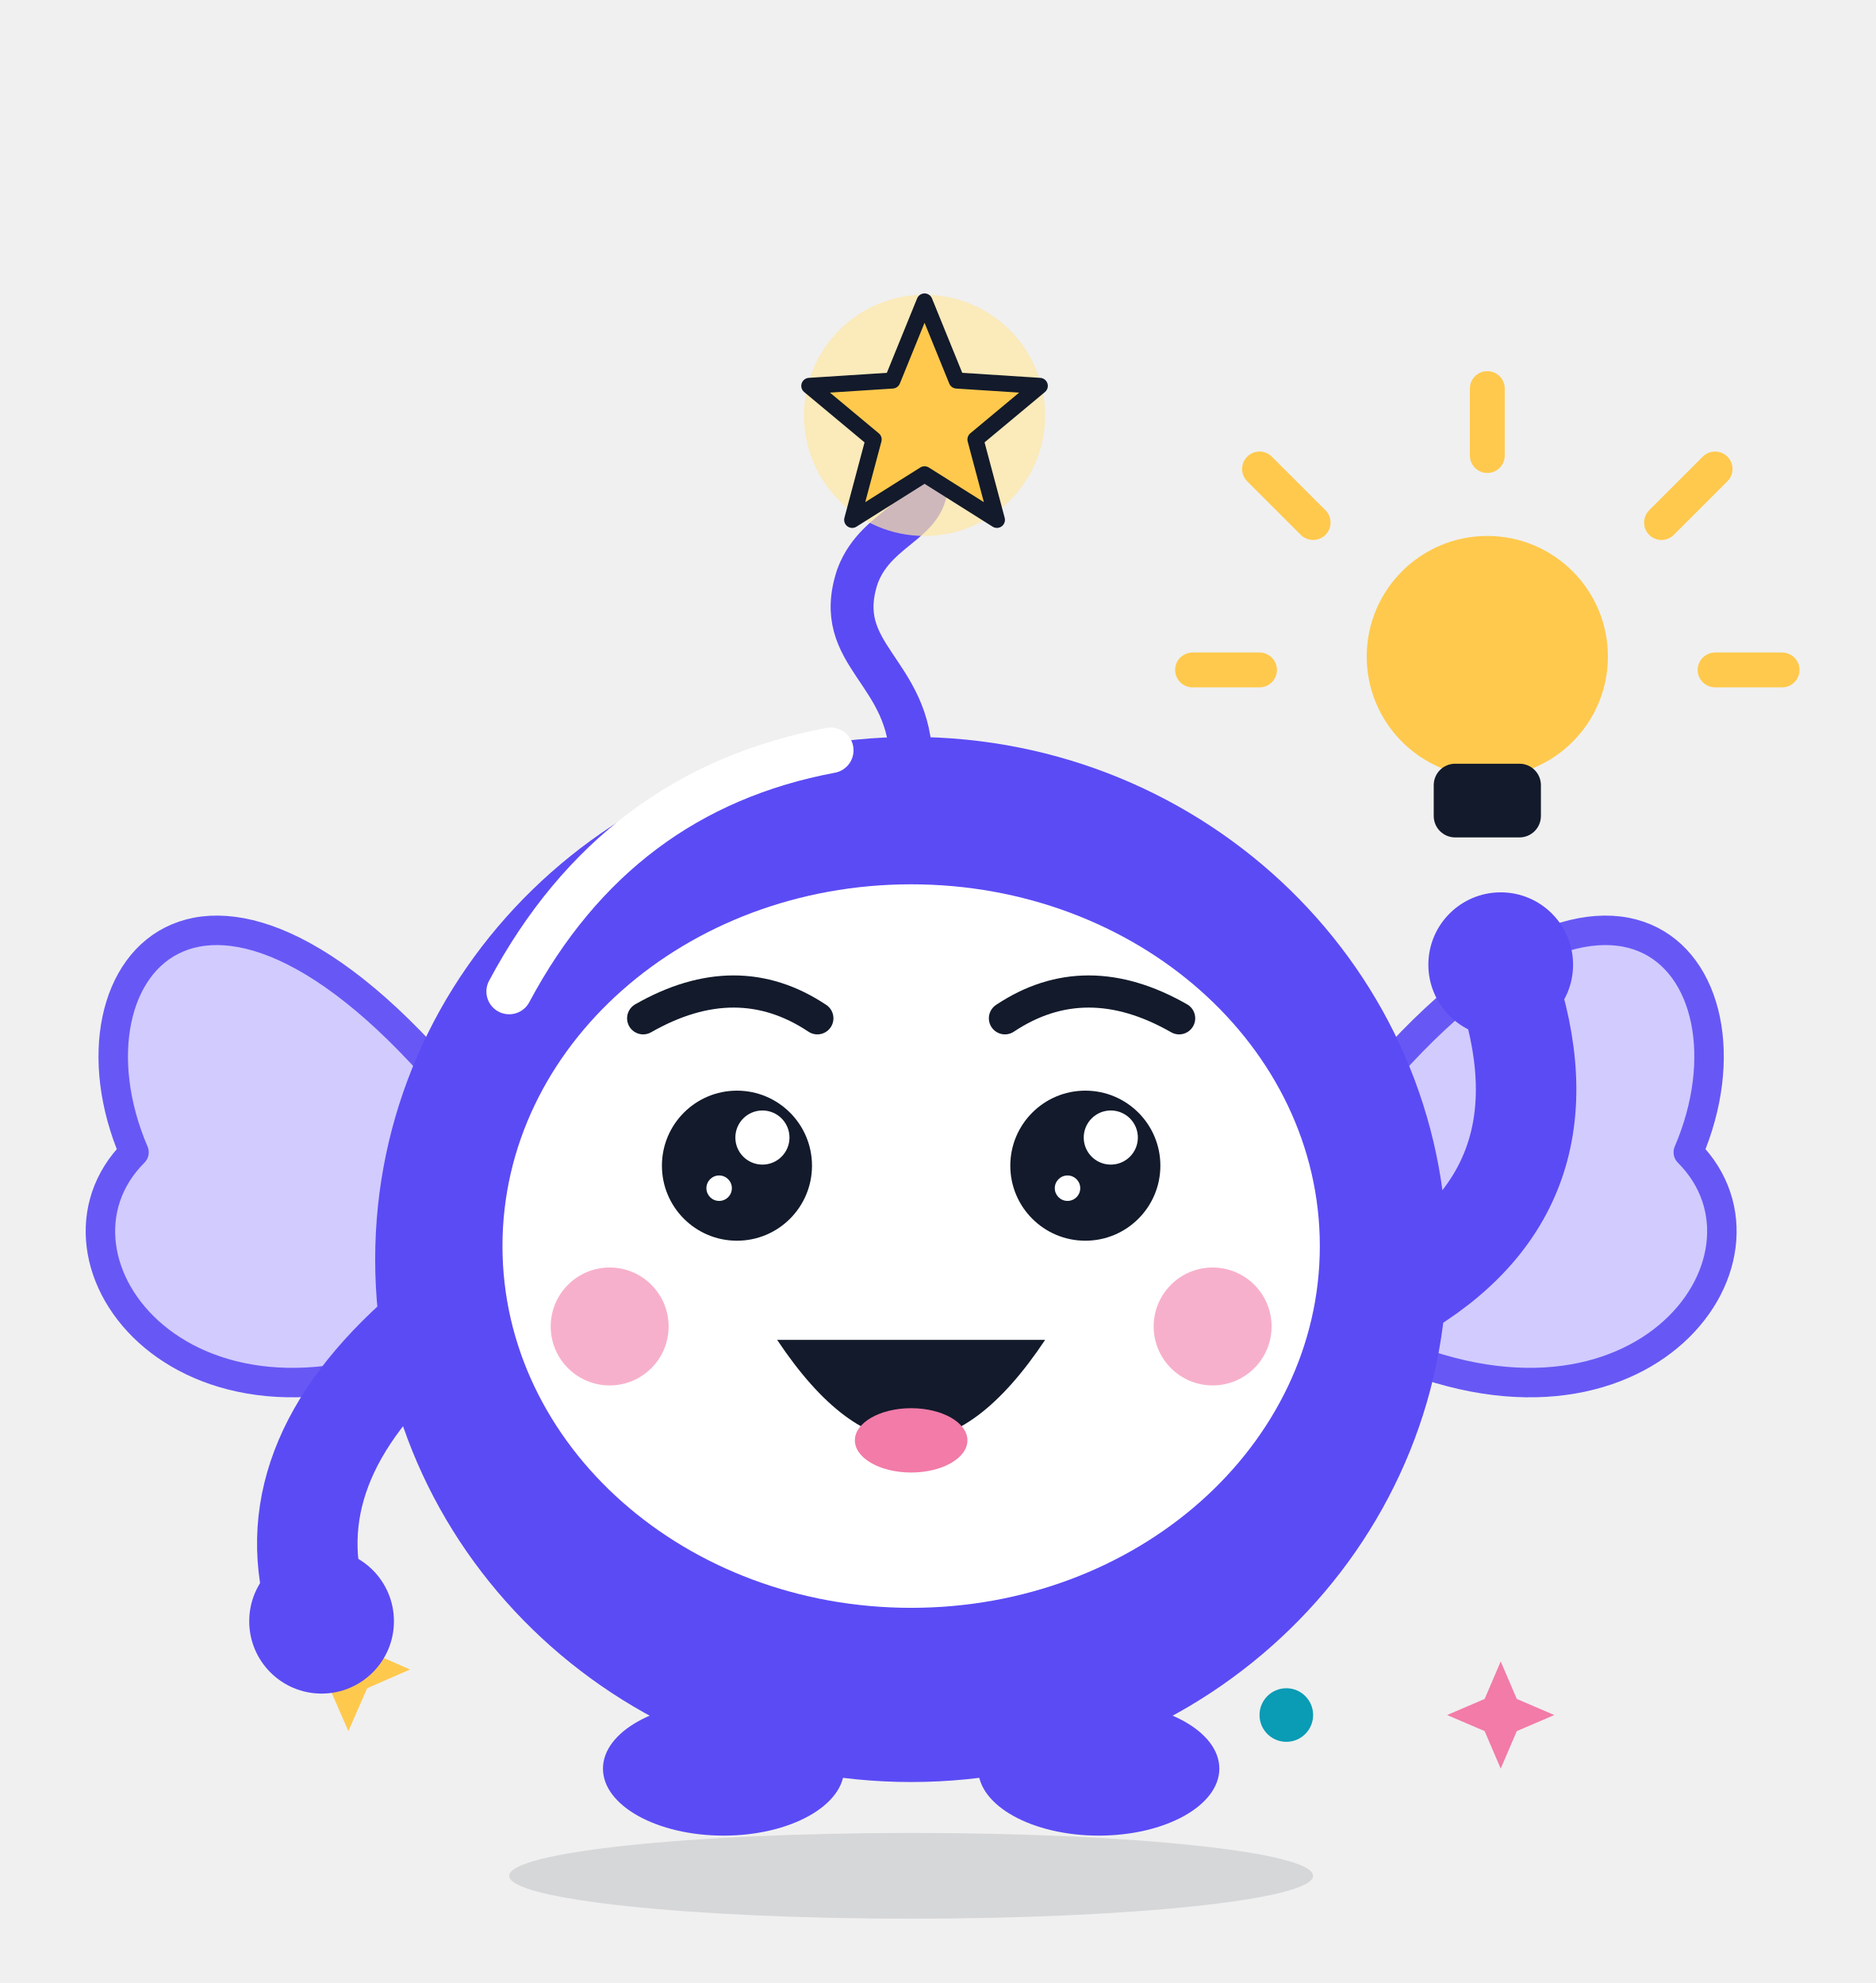
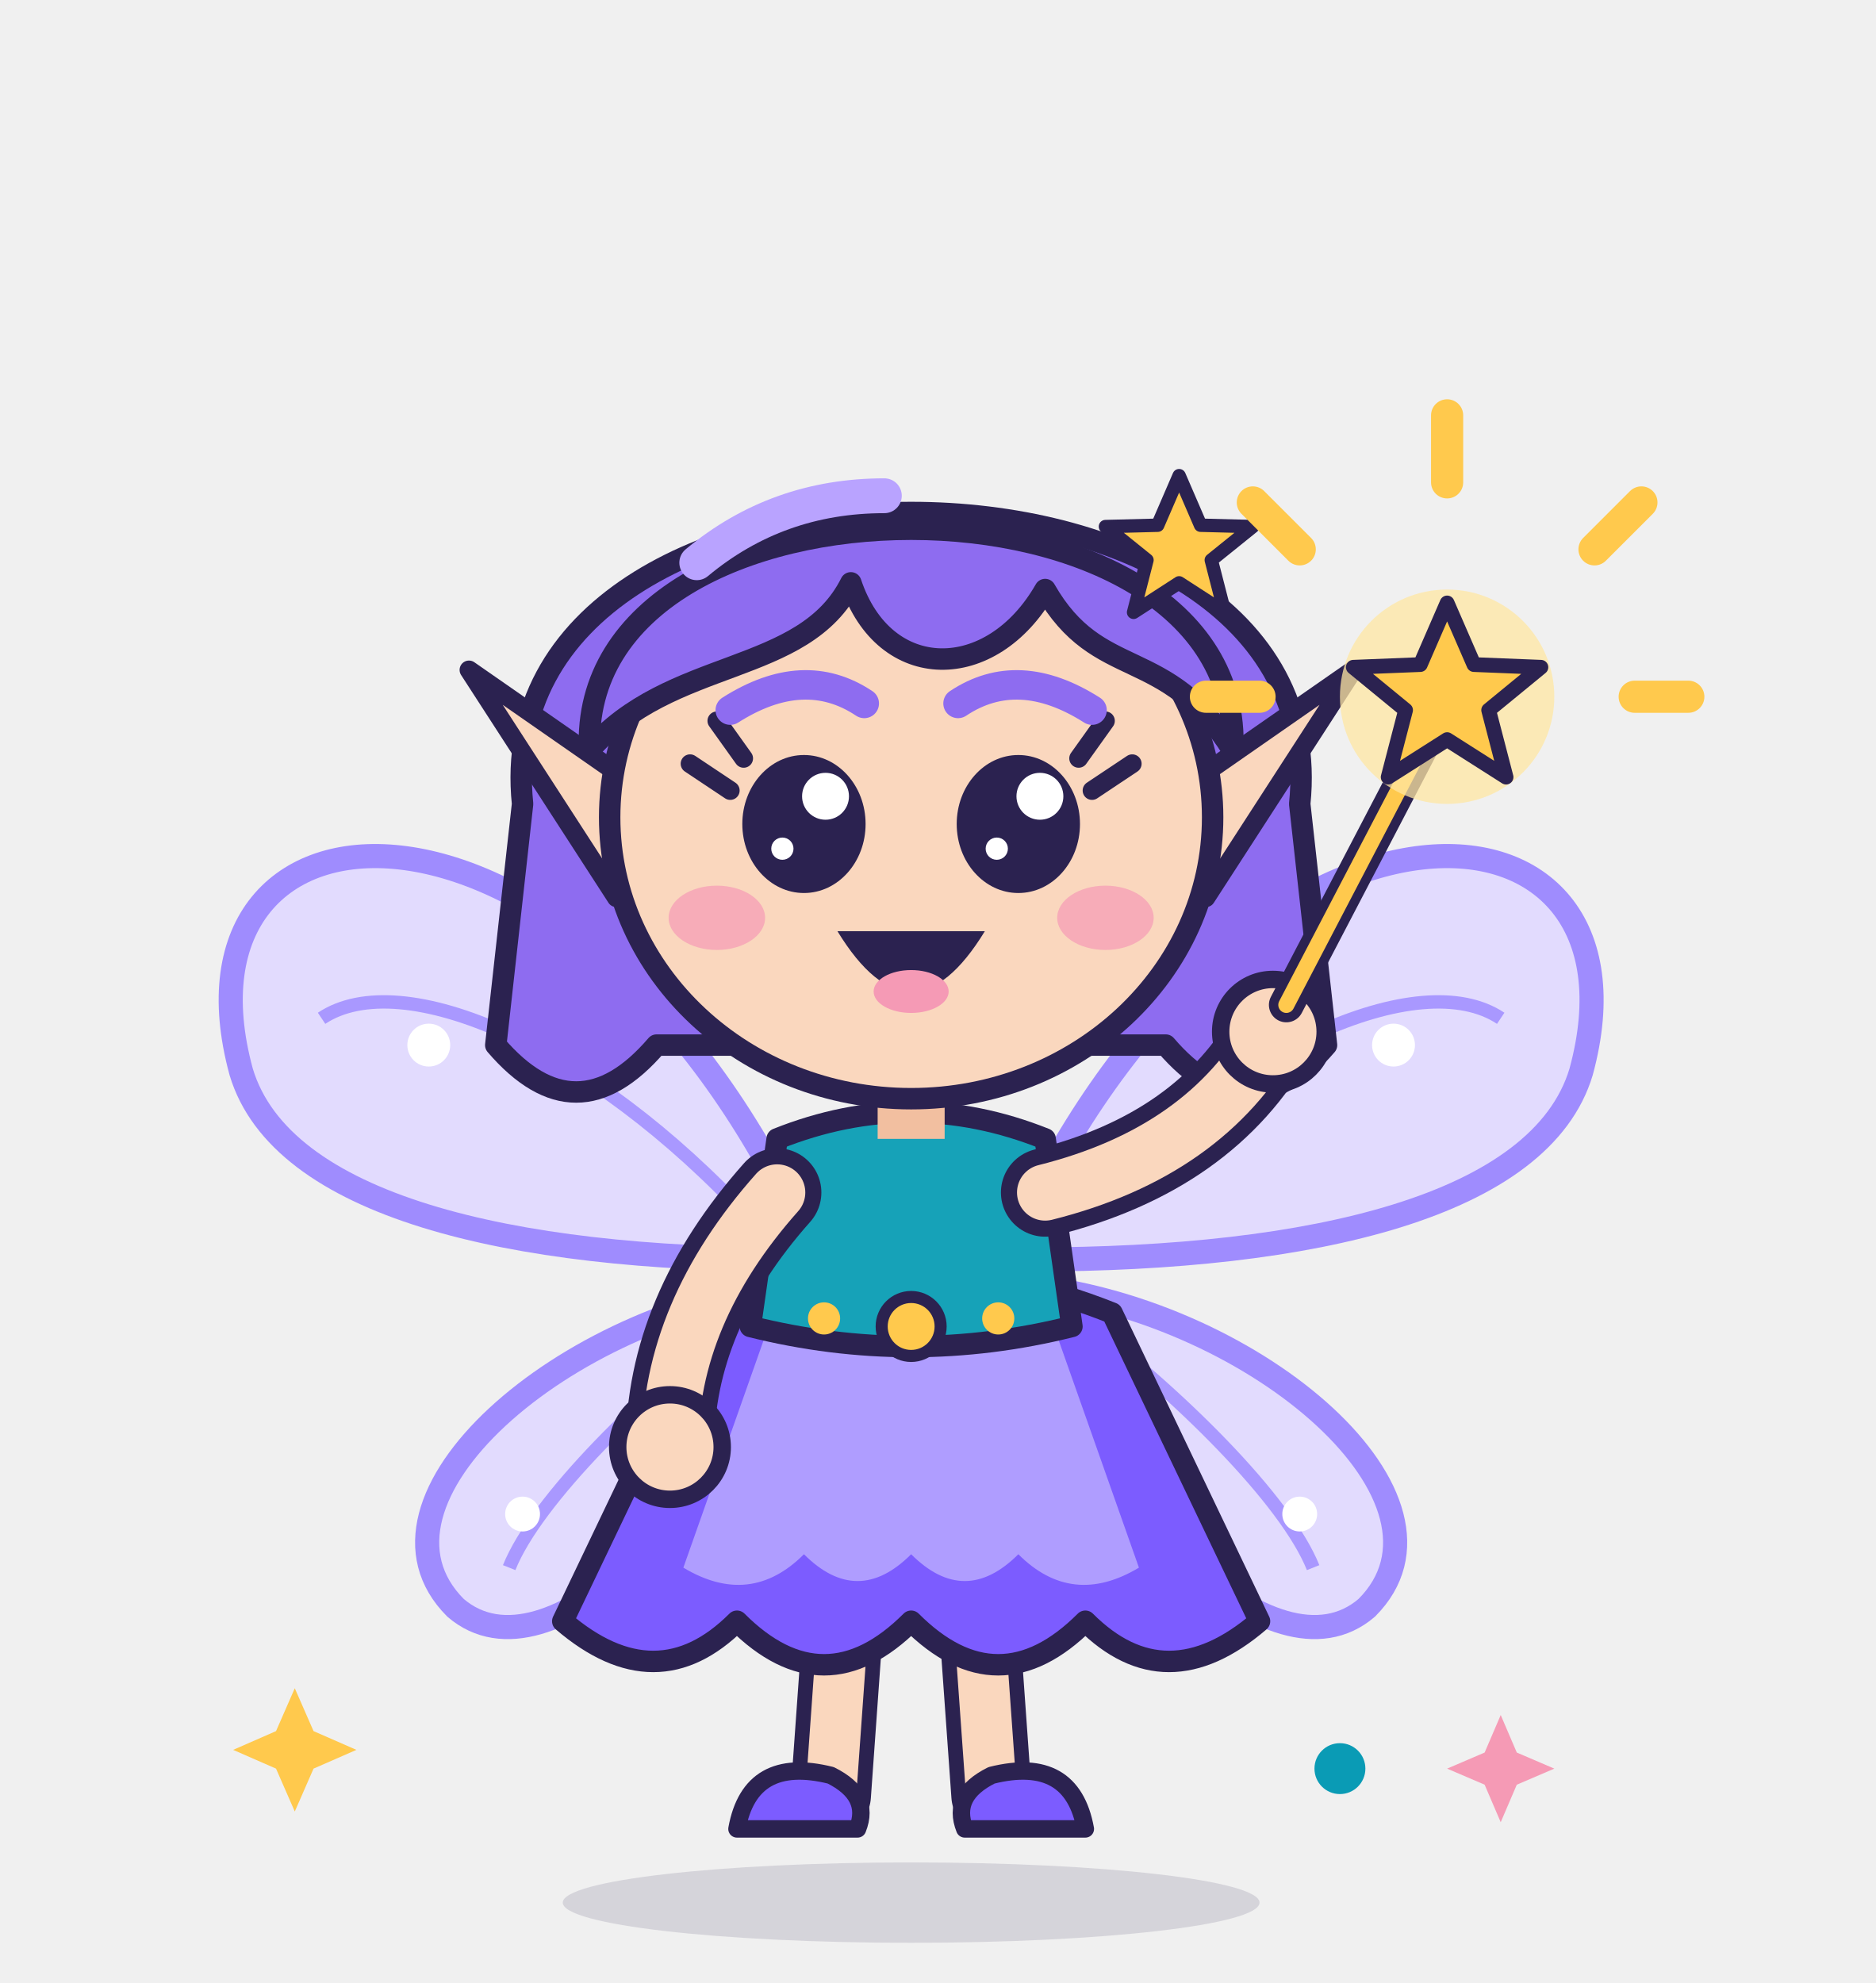
<svg xmlns="http://www.w3.org/2000/svg" viewBox="-8 -28 140 148" width="280" height="296" role="img" aria-labelledby="t">
  <style>.rd-wingL{transform-box:fill-box;transform-origin:100% 70%;animation:rd-flapL .38s ease-in-out infinite alternate}
.rd-wingR{transform-box:fill-box;transform-origin:0% 70%;animation:rd-flapR .38s ease-in-out infinite alternate}
.rd-star{transform-box:fill-box;transform-origin:center;animation:rd-star 2.2s ease-in-out infinite}
.rd-dust{transform-box:fill-box;transform-origin:center;animation:rd-dust 3s ease-in infinite}.rd-dust.b{animation-delay:1s}.rd-dust.c{animation-delay:2s}
.rd-shine{animation:rd-shine 3s ease-in-out infinite}
.rd-all{transform-box:fill-box;transform-origin:50% 100%;animation:rd-float 2.4s ease-in-out infinite}
.rd-look{animation:rd-look 5s ease-in-out infinite}
.rd-swing{transform-box:fill-box;transform-origin:100% 0%;animation:rd-swing 1.6s ease-in-out infinite alternate}
.rd-tip{transform-box:fill-box;transform-origin:center;animation:rd-tip 1.2s ease-in-out infinite alternate}
.rd-cheek{animation:rd-cheek 2.4s ease-in-out infinite}
.rd-dust,.rd-look,.rd-eyes,.rd-mouth-t,.rd-wave,.rd-bulb,.rd-ping,.rd-spark,.rd-dot,.rd-drop,.rd-sym,.rd-armL,.rd-armR,.rd-q{transform-box:fill-box;transform-origin:center}
.rd-eyes{animation:rd-blink 3.2s infinite}
.rd-ping{animation:rd-ping 2.4s ease-out infinite;transform-origin:50% 100%}
.rd-ping.b{animation-delay:.5s}
.rd-wave{transform-origin:0% 100%;animation:rd-wave .55s ease-in-out infinite alternate}
.rd-mouth-t{animation:rd-talk .24s ease-in-out infinite alternate}
.rd-snd{animation:rd-fade 1s ease-in-out infinite}.rd-snd.b{animation-delay:.3s}
.rd-bulb{animation:rd-pop 1.4s ease-in-out infinite alternate}
.rd-dot{animation:rd-fade 1.6s ease-in-out infinite}.rd-dot.b{animation-delay:.25s}.rd-dot.c{animation-delay:.5s}
.rd-spark{animation:rd-twinkle 1.1s ease-in-out infinite alternate}.rd-spark.b{animation-delay:.35s}.rd-spark.c{animation-delay:.7s}
.rd-jump{animation:rd-jump .5s cubic-bezier(.3,0,.5,1) infinite alternate}
.rd-drop{animation:rd-drop 1.8s ease-in infinite}
.rd-sym{animation:rd-bob 1.8s ease-in-out infinite alternate}.rd-sym.b{animation-delay:.4s}.rd-sym.c{animation-delay:.8s}
.rd-q{animation:rd-tilt 1.6s ease-in-out infinite alternate}
.rd-point{transform-box:fill-box;transform-origin:0% 100%;animation:rd-point .8s ease-in-out infinite alternate}
.rd-fist{transform-box:fill-box;transform-origin:100% 100%;animation:rd-fist .5s ease-in-out infinite alternate}
@keyframes rd-float{0%,100%{transform:translateY(0) rotate(0deg) scale(1,1)}25%{transform:translateY(-5px) rotate(-2.5deg) scale(.98,1.03)}50%{transform:translateY(-7px) rotate(0deg) scale(1,1)}75%{transform:translateY(-5px) rotate(2.5deg) scale(.98,1.03)}}
@keyframes rd-flapL{from{transform:rotate(8deg) scaleX(1)}to{transform:rotate(-14deg) scaleX(.72)}}
@keyframes rd-flapR{from{transform:rotate(-8deg) scaleX(1)}to{transform:rotate(14deg) scaleX(.72)}}
@keyframes rd-star{0%,100%{transform:rotate(0deg) scale(1)}50%{transform:rotate(72deg) scale(1.22)}}
@keyframes rd-dust{0%{transform:translateY(8px) scale(.3);opacity:0}20%{opacity:1}100%{transform:translateY(-26px) scale(1) rotate(90deg);opacity:0}}
@keyframes rd-shine{0%,100%{opacity:.35}50%{opacity:.75}}
@keyframes rd-look{0%,30%,100%{transform:translateX(0)}38%,55%{transform:translateX(-2.5px)}63%,80%{transform:translateX(2.5px)}}
@keyframes rd-swing{from{transform:rotate(-12deg)}to{transform:rotate(10deg)}}
@keyframes rd-tip{from{transform:scale(.85)}to{transform:scale(1.25)}}
@keyframes rd-cheek{0%,100%{opacity:.35}50%{opacity:.75}}
@keyframes rd-blink{0%,93%,100%{transform:scaleY(1)}96.5%{transform:scaleY(.08)}}
@keyframes rd-ping{0%{opacity:.9;transform:scale(.5)}100%{opacity:0;transform:scale(1.25)}}
@keyframes rd-wave{from{transform:rotate(-18deg)}to{transform:rotate(24deg)}}
@keyframes rd-talk{from{transform:scaleY(.3)}to{transform:scaleY(1.4)}}
@keyframes rd-fade{0%,100%{opacity:.15}50%{opacity:1}}
@keyframes rd-pop{from{transform:scale(.8) rotate(-6deg)}to{transform:scale(1.2) rotate(6deg)}}
@keyframes rd-twinkle{from{transform:scale(.4) rotate(0deg);opacity:.3}to{transform:scale(1.1) rotate(25deg);opacity:1}}
@keyframes rd-jump{from{transform:translateY(0) scale(1.04,.96)}to{transform:translateY(-12px) scale(.97,1.04)}}
@keyframes rd-drop{0%{transform:translateY(-3px);opacity:0}25%{opacity:1}100%{transform:translateY(9px);opacity:0}}
@keyframes rd-bob{from{transform:translateY(4px) rotate(-8deg)}to{transform:translateY(-5px) rotate(8deg)}}
@keyframes rd-tilt{from{transform:rotate(-14deg) translateY(2px)}to{transform:rotate(14deg) translateY(-3px)}}
@keyframes rd-point{from{transform:rotate(4deg)}to{transform:rotate(-16deg)}}
@keyframes rd-fist{from{transform:rotate(-6deg)}to{transform:rotate(16deg)}}
@media (prefers-reduced-motion:reduce){.rd-all,.rd-all *{animation:none!important}}</style>
-   <ellipse cx="60" cy="112" rx="30" ry="3.2" fill="#121A2B" opacity=".12" />
+   <ellipse cx="60" cy="114" rx="26" ry="3" fill="#2B2250" opacity=".14" />
+   <path class="rd-dust" d="M14 98 l1.4 3.2 l3.2 1.4 l-3.2 1.4 l-1.4 3.2 l-1.4 -3.2 l-3.2 -1.4 l3.2 -1.4 z" fill="#FFC94D" />
+   <path class="rd-dust b" d="M104 100 l1.2 2.8 l2.8 1.2 l-2.8 1.2 l-1.2 2.8 l-1.2 -2.8 l-2.8 -1.2 l2.8 -1.2 z" fill="#F59AB5" />
+   <circle class="rd-dust c" cx="92" cy="104" r="1.9" fill="#0A9BB5" />
  <g class="rd-all">
    <g>
-       <path class="rd-wingL" d="M28 56 C8 30 -4 44 2 58 C-6 66 6 82 26 72 Z" fill="#CFC8FF" stroke="#5B4BF5" stroke-width="2.2" stroke-linejoin="round" opacity=".92" />
-       <path class="rd-wingR" d="M92 56 C112 30 124 44 118 58 C126 66 114 82 94 72 Z" fill="#CFC8FF" stroke="#5B4BF5" stroke-width="2.2" stroke-linejoin="round" opacity=".92" />
-       <path d="M60 29 C60 22 54 21 56 15 C57.5 11 62 11 61 7" fill="none" stroke="#5B4BF5" stroke-width="3.2" stroke-linecap="round" />
-       <circle class="rd-ping" cx="61" cy="3" r="9" fill="#FFE7A3" opacity=".7" />
-       <path class="rd-star" d="M61 -5.5 L63.4 0.4 L69.6 0.8 L64.8 4.8 L66.4 10.8 L61 7.4 L55.6 10.8 L57.2 4.8 L52.4 0.8 L58.6 0.4 Z" fill="#FFC94D" stroke="#121A2B" stroke-width="1.2" stroke-linejoin="round" />
-       <path class="rd-dust" d="M18 92 l1.4 3.2 l3.2 1.4 l-3.2 1.4 l-1.4 3.2 l-1.4 -3.2 l-3.2 -1.4 l3.2 -1.4 z" fill="#FFC94D" />
-       <path class="rd-dust b" d="M104 96 l1.2 2.8 l2.8 1.2 l-2.8 1.2 l-1.2 2.8 l-1.2 -2.8 l-2.8 -1.2 l2.8 -1.2 z" fill="#F27BA8" />
-       <circle class="rd-dust c" cx="88" cy="100" r="2" fill="#0A9BB5" />
-       <ellipse cx="46" cy="104" rx="9" ry="5" fill="#5B4BF5" />
-       <ellipse cx="74" cy="104" rx="9" ry="5" fill="#5B4BF5" />
-       <g class="rd-swing">
-         <path d="M23 72 Q12 82 16 93" fill="none" stroke="#5B4BF5" stroke-width="7.5" stroke-linecap="round" />
-         <circle cx="16" cy="93" r="5.4" fill="#5B4BF5" />
+       <g class="rd-wingL">
+         <path d="M51 62 C34 28 4 30 10 52 C13 62 30 66 51 66 Z" fill="#E2DAFF" stroke="#9B87FF" stroke-width="1.8" stroke-linejoin="round" opacity=".95" />
+         <path d="M51 68 C34 70 18 84 26 92 C33 98 46 84 51 72 Z" fill="#E2DAFF" stroke="#9B87FF" stroke-width="1.8" stroke-linejoin="round" opacity=".95" />
+         <path d="M48 63 C36 50 22 44 16 48 M48 70 C40 76 32 84 30 89" fill="none" stroke="#9B87FF" stroke-width="1" opacity=".8" />
+         <circle cx="24" cy="50" r="1.6" fill="#FFFFFF" />
+         <circle cx="31" cy="85" r="1.3" fill="#FFFFFF" />
      </g>
-       <g class="rd-point">
-         <path d="M97 68 Q110 60 104 44" fill="none" stroke="#5B4BF5" stroke-width="7.5" stroke-linecap="round" />
-         <circle cx="104" cy="44" r="5.4" fill="#5B4BF5" />
+       <g class="rd-wingR">
+         <path d="M69 62 C86 28 116 30 110 52 C107 62 90 66 69 66 Z" fill="#E2DAFF" stroke="#9B87FF" stroke-width="1.8" stroke-linejoin="round" opacity=".95" />
+         <path d="M69 68 C86 70 102 84 94 92 C87 98 74 84 69 72 Z" fill="#E2DAFF" stroke="#9B87FF" stroke-width="1.8" stroke-linejoin="round" opacity=".95" />
+         <path d="M72 63 C84 50 98 44 104 48 M72 70 C80 76 88 84 90 89" fill="none" stroke="#9B87FF" stroke-width="1" opacity=".8" />
+         <circle cx="96" cy="50" r="1.6" fill="#FFFFFF" />
+         <circle cx="89" cy="85" r="1.3" fill="#FFFFFF" />
      </g>
-       <ellipse cx="60" cy="66" rx="40" ry="39" fill="#5B4BF5" />
-       <path class="rd-shine" d="M30 46 Q38 31 54 28" fill="none" stroke="#FFFFFF" stroke-width="3.4" stroke-linecap="round" />
-       <ellipse cx="60" cy="65" rx="30.5" ry="27" fill="#FFFFFF" />
+       <path d="M55 92 L54 106 M65 92 L66 106" stroke="#2B2250" stroke-width="6" stroke-linecap="round" />
+       <path d="M55 92 L54 106 M65 92 L66 106" stroke="#FAD7BE" stroke-width="3.8" stroke-linecap="round" />
+       <path d="M47 108.5 Q48 103 54 104.5 Q57 106 56 108.5 Z M73 108.5 Q72 103 66 104.5 Q63 106 64 108.5 Z" fill="#7C5CFF" stroke="#2B2250" stroke-width="1.3" stroke-linejoin="round" />
+       <path d="M45 70 Q60 64 75 70 L86 93 Q79 99 73 93 Q66.5 99.5 60 93 Q53.5 99.5 47 93 Q41 99 34 93 Z" fill="#7C5CFF" stroke="#2B2250" stroke-width="1.6" stroke-linejoin="round" />
+       <path d="M49 72 Q60 68 71 72 L77 89 Q72 92 68 88 Q64 92 60 88 Q56 92 52 88 Q48 92 43 89 Z" fill="#B9A8FF" opacity=".85" />
+       <path d="M50 57 Q60 53 70 57 L72 71 Q60 74 48 71 Z" fill="#16A2B8" stroke="#2B2250" stroke-width="1.6" stroke-linejoin="round" />
+       <circle cx="60" cy="71" r="2.2" fill="#FFC94D" stroke="#2B2250" stroke-width=".9" />
+       <circle cx="53.5" cy="70.4" r="1.2" fill="#FFC94D" />
+       <circle cx="66.5" cy="70.4" r="1.2" fill="#FFC94D" />
+       <path d="M57.5 51 h5 v6 h-5 Z" fill="#F2BFA0" />
+       <path d="M31 32 C28 3 92 3 89 32 L91 50 Q85 57 79 50 L41 50 Q35 57 29 50 Z" fill="#8E6CF0" stroke="#2B2250" stroke-width="1.6" stroke-linejoin="round" />
+       <path d="M38.5 30 L27 22 L38 39 Z M81.5 30 L93 22 L82 39 Z" fill="#FAD7BE" stroke="#2B2250" stroke-width="1.4" stroke-linejoin="round" />
+       <ellipse cx="60" cy="33" rx="22.5" ry="21" fill="#FAD7BE" stroke="#2B2250" stroke-width="1.6" />
      <g class="rd-cheek">
-         <circle cx="37.5" cy="71" r="4.4" fill="#F27BA8" opacity=".6" />
-         <circle cx="82.5" cy="71" r="4.4" fill="#F27BA8" opacity=".6" />
+         <ellipse cx="45.5" cy="40.5" rx="3.6" ry="2.4" fill="#F59AB5" opacity=".7" />
+         <ellipse cx="74.5" cy="40.5" rx="3.6" ry="2.4" fill="#F59AB5" opacity=".7" />
      </g>
      <g class="rd-look">
        <g class="rd-eyes">
-           <circle cx="47" cy="59" r="5.6" fill="#121A2B" />
-           <circle cx="48.9" cy="56.9" r="2.02" fill="#FFFFFF" />
-           <circle cx="45.67" cy="60.68" r="0.95" fill="#FFFFFF" />
-           <circle cx="73" cy="59" r="5.6" fill="#121A2B" />
-           <circle cx="74.9" cy="56.9" r="2.02" fill="#FFFFFF" />
-           <circle cx="71.67" cy="60.68" r="0.95" fill="#FFFFFF" />
-           <path d="M40 48 Q47 44 53 48 M67 48 Q73 44 80 48" fill="none" stroke="#121A2B" stroke-width="2.4" stroke-linecap="round" />
+           <ellipse cx="52" cy="33.5" rx="4.6" ry="5.15" fill="#2B2250" />
+           <circle cx="53.61" cy="31.43" r="1.75" fill="#FFFFFF" />
+           <circle cx="50.39" cy="35.34" r="0.83" fill="#FFFFFF" />
+           <ellipse cx="68" cy="33.5" rx="4.6" ry="5.15" fill="#2B2250" />
+           <circle cx="69.61" cy="31.43" r="1.75" fill="#FFFFFF" />
+           <circle cx="66.39" cy="35.34" r="0.83" fill="#FFFFFF" />
+           <path d="M46.5 31 l-3 -2 M47.5 28.6 l-2 -2.8 M73.5 31 l3 -2 M72.5 28.6 l2 -2.8" stroke="#2B2250" stroke-width="1.4" stroke-linecap="round" />
+           <path d="M46.5 25 Q52 21.5 56.5 24.5" fill="none" stroke="#8E6CF0" stroke-width="2.2" stroke-linecap="round" />
+           <path d="M63.5 24.5 Q68 21.5 73.5 25" fill="none" stroke="#8E6CF0" stroke-width="2.2" stroke-linecap="round" />
        </g>
      </g>
-       <path d="M50 72 Q60 87 70 72 Z" fill="#121A2B" />
-       <ellipse cx="60" cy="79.5" rx="4.2" ry="2.4" fill="#F27BA8" />
-       <g class="rd-bulb">
-         <path d="M103 6 v-5 M90 11 l-4 -4 M116 11 l4 -4 M86 22 h-5 M120 22 h5" stroke="#FFC94D" stroke-width="2.6" stroke-linecap="round" />
-         <circle cx="103" cy="21" r="9" fill="#FFC94D" />
-         <rect x="99" y="29" width="8" height="5.5" rx="1.6" fill="#121A2B" />
+       <path d="M54.5 41.5 Q60 50.5 65.5 41.5 Z" fill="#2B2250" />
+       <ellipse cx="60" cy="46" rx="2.8" ry="1.6" fill="#F59AB5" />
+       <path d="M36 28 C35 6 85 6 84 28 C79 20 74 23 70 16 C66 23 58 23 55.5 15.5 C52 22.5 42 21 36 28 Z" fill="#8E6CF0" stroke="#2B2250" stroke-width="1.6" stroke-linejoin="round" />
+       <path class="rd-shine" d="M44 14 Q50 9 58 9" fill="none" stroke="#B9A3FF" stroke-width="2.6" stroke-linecap="round" />
+       <g transform="translate(80 13)">
+         <path class="rd-tip" d="M0 -5.5 L1.6 -1.8 L5.5 -1.7 L2.4 .8 L3.4 4.7 L0 2.5 L-3.4 4.7 L-2.4 .8 L-5.5 -1.7 L-1.6 -1.8 Z" fill="#FFC94D" stroke="#2B2250" stroke-width="1" stroke-linejoin="round" />
      </g>
+       <g class="rd-swing">
+         <path d="M50 61 Q42 70 42 80" fill="none" stroke="#2B2250" stroke-width="6.6" stroke-linecap="round" />
+         <path d="M50 61 Q42 70 42 80" fill="none" stroke="#FAD7BE" stroke-width="4.2" stroke-linecap="round" />
+         <circle cx="42" cy="80" r="3.9" fill="#FAD7BE" stroke="#2B2250" stroke-width="1.3" />
+       </g>
+       <g class="rd-point">
+         <g>
+           <path d="M70 61 Q82 58 87 49" fill="none" stroke="#2B2250" stroke-width="6.6" stroke-linecap="round" />
+           <path d="M70 61 Q82 58 87 49" fill="none" stroke="#FAD7BE" stroke-width="4.2" stroke-linecap="round" />
+           <circle cx="87" cy="49" r="3.9" fill="#FAD7BE" stroke="#2B2250" stroke-width="1.3" />
+         </g>
+         <path d="M88 47 L100 24" stroke="#2B2250" stroke-width="2.6" stroke-linecap="round" />
+         <path d="M88 47 L100 24" stroke="#FFC94D" stroke-width="1.2" stroke-linecap="round" />
+         <g transform="translate(100 24)">
+           <circle class="rd-ping" r="8" fill="#FFE7A3" opacity=".75" />
+           <path class="rd-bulb rd-star" d="M0 -7 L2 -2.4 L7 -2.2 L3.1 1 L4.4 6 L0 3.2 L-4.4 6 L-3.1 1 L-7 -2.2 L-2 -2.4 Z" fill="#FFC94D" stroke="#2B2250" stroke-width="1.1" stroke-linejoin="round" />
+         </g>
+       </g>
+       <path d="M100 8 v-5 M89 13 l-3.5 -3.5 M111 13 l3.5 -3.5 M86 24 h-4 M114 24 h4" stroke="#FFC94D" stroke-width="2.4" stroke-linecap="round" />
    </g>
  </g>
</svg>
